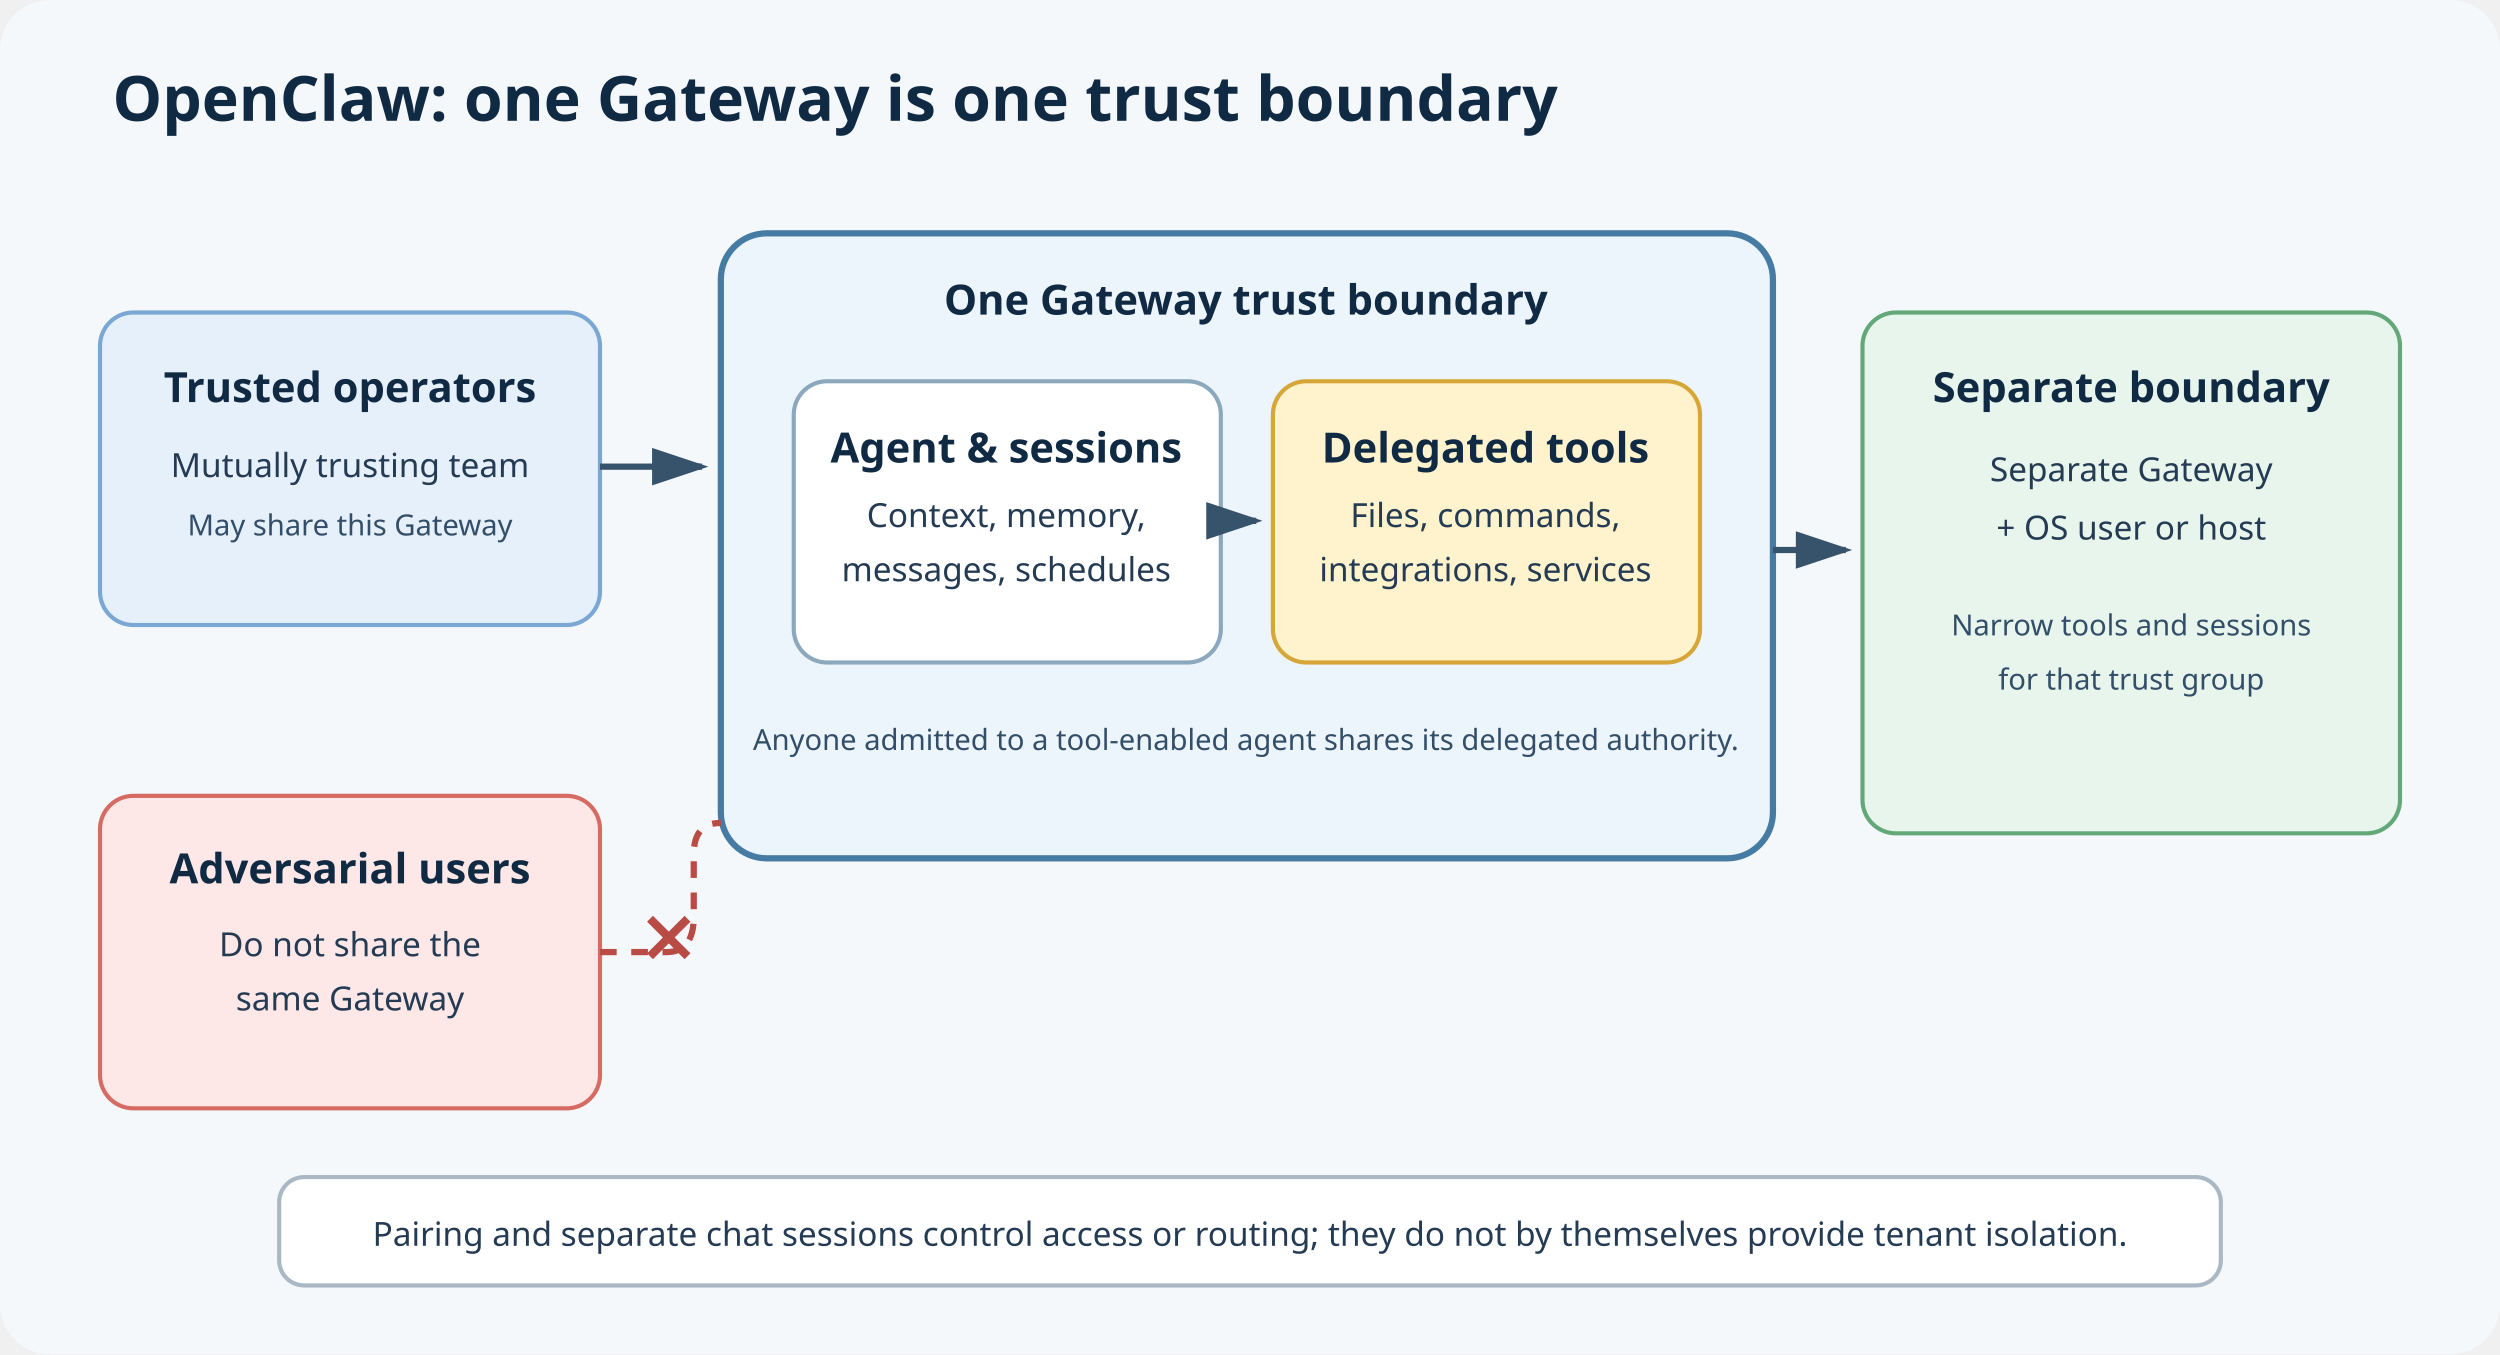
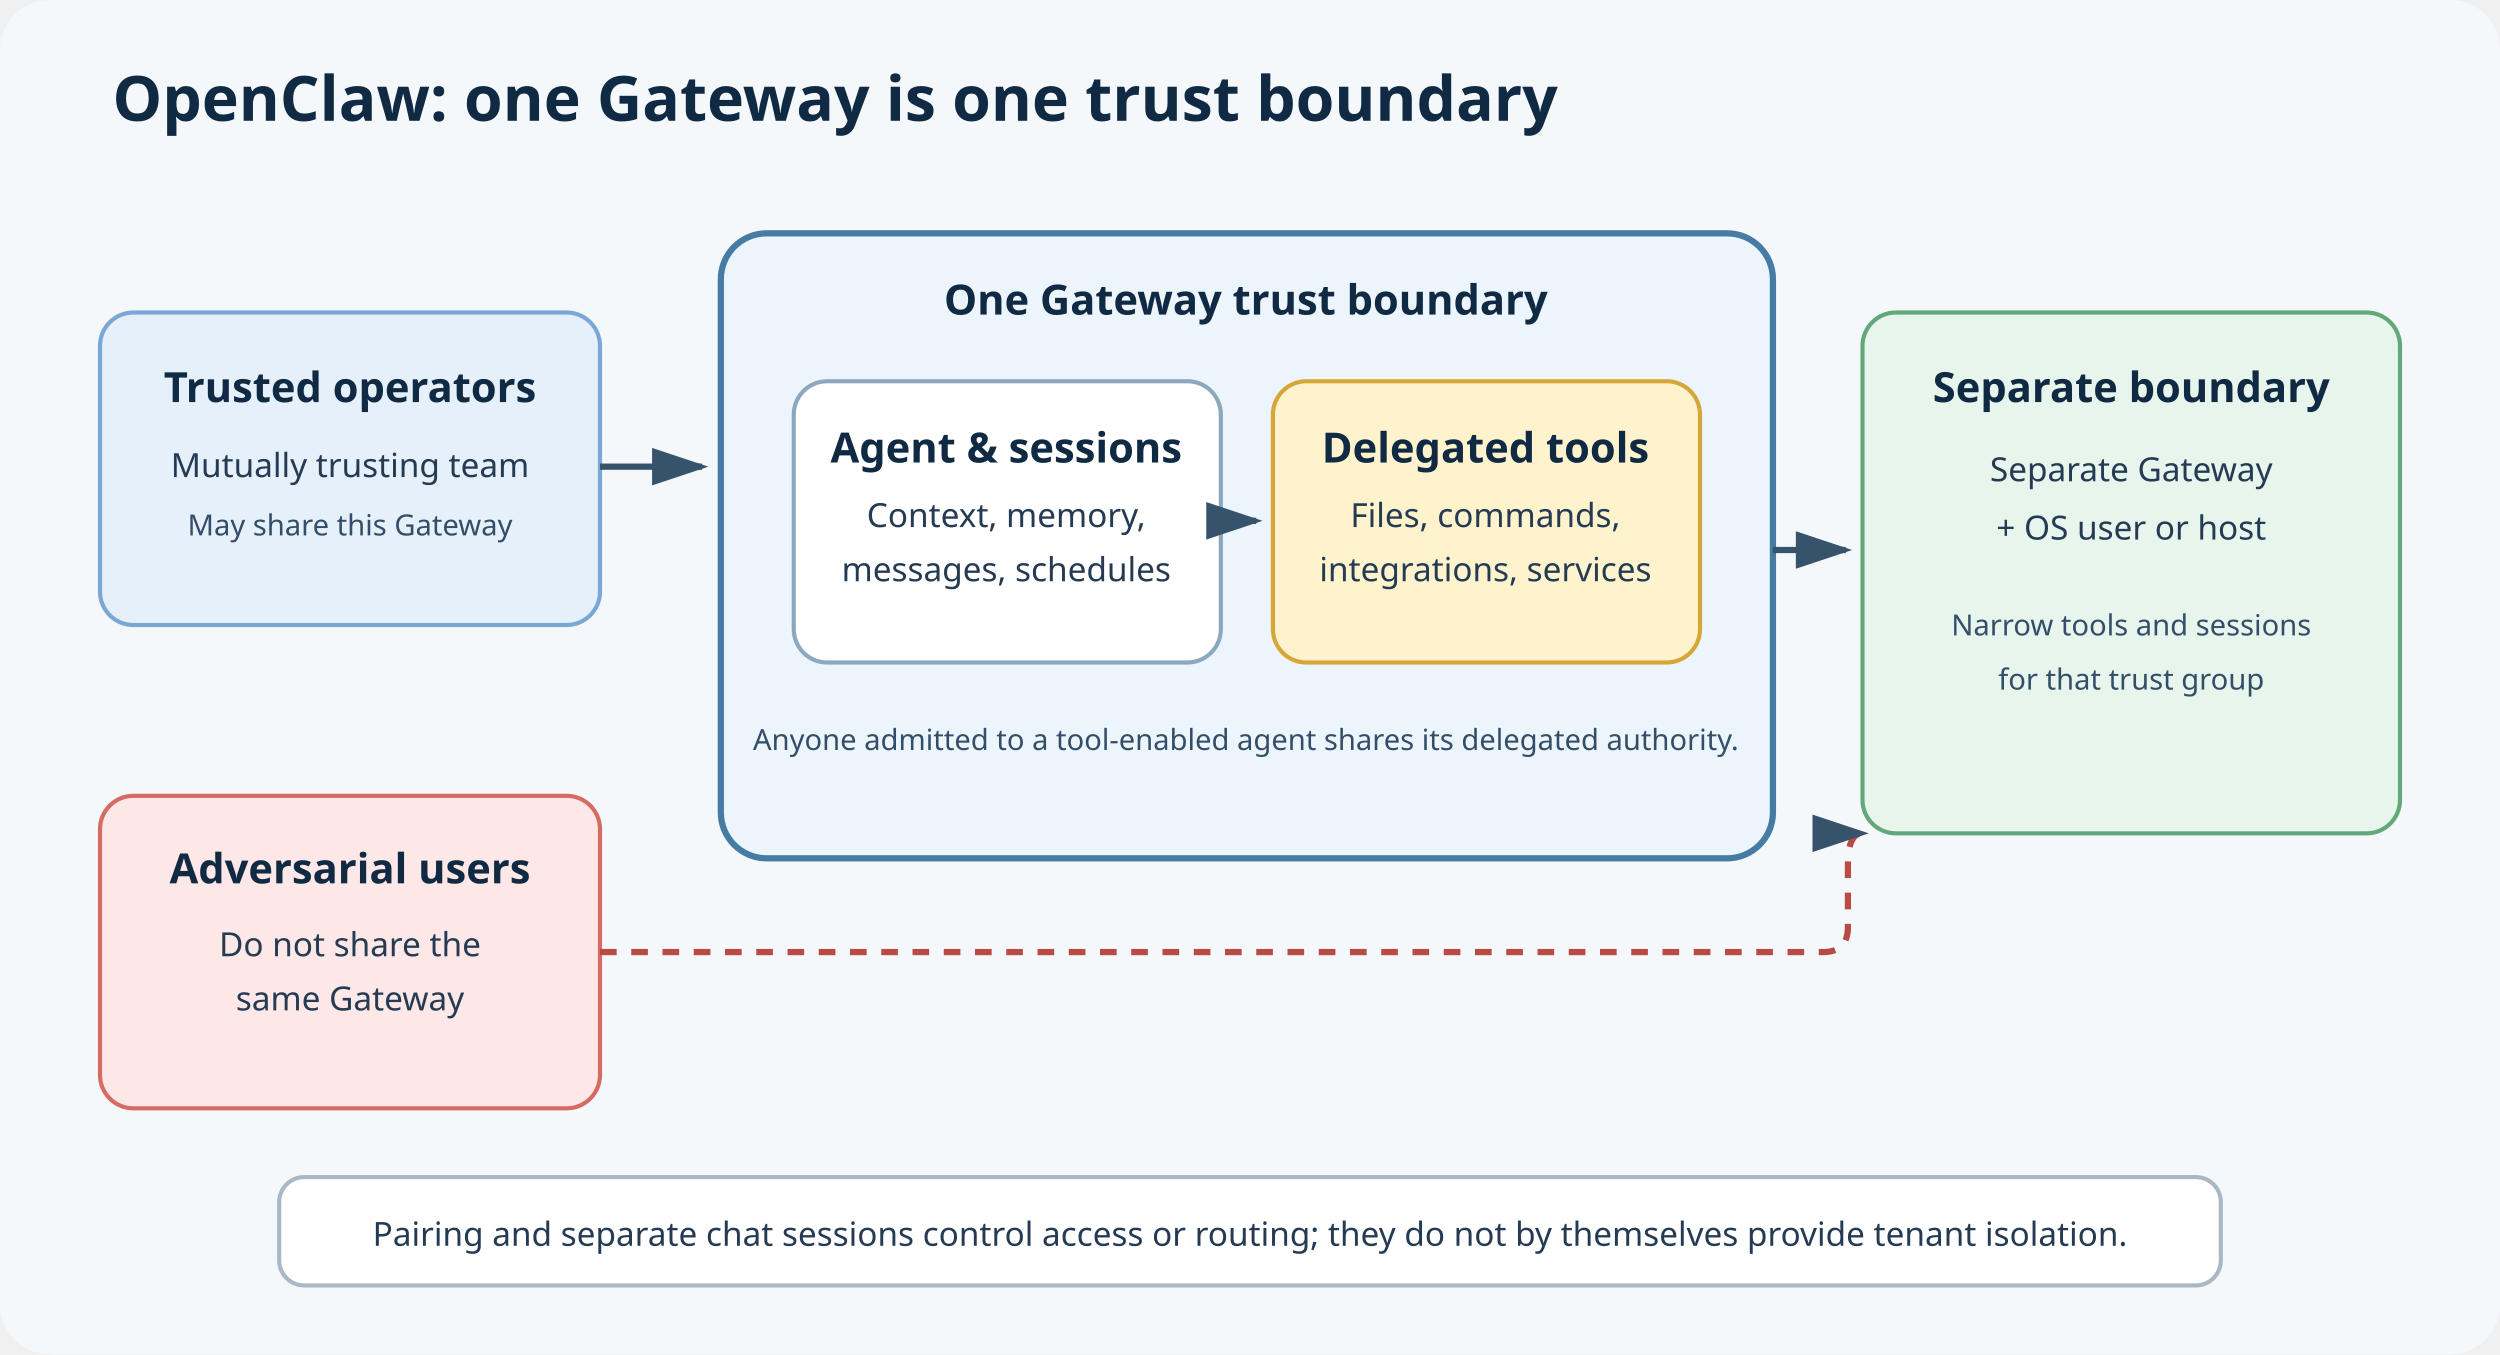
<svg xmlns="http://www.w3.org/2000/svg" width="1200" height="650" viewBox="0 0 1200 650" role="img" aria-labelledby="title desc">
  <defs>
    <marker id="arrow" markerWidth="10" markerHeight="10" refX="8" refY="3" orient="auto">
      <path d="M0,0 L0,6 L9,3 z" fill="#36536b" />
    </marker>
    <style>
      .title{font:700 30px system-ui,sans-serif;fill:#102a43}
      .label{font:700 20px system-ui,sans-serif;fill:#102a43}
      .body{font:16px system-ui,sans-serif;fill:#243b53}
      .small{font:14px system-ui,sans-serif;fill:#334e68}
      .box{rx:16;stroke-width:2}
      .arrow{stroke:#36536b;stroke-width:3;fill:none;marker-end:url(#arrow)}
    </style>
  </defs>
  <rect width="1200" height="650" rx="24" fill="#f5f8fb" />
  <text x="54" y="58" class="title">OpenClaw: one Gateway is one trust boundary</text>
  <rect x="48" y="150" width="240" height="150" class="box" fill="#e6f0fa" stroke="#7aa7d3" />
  <text x="168" y="193" text-anchor="middle" class="label">Trusted operators</text>
  <text x="168" y="229" text-anchor="middle" class="body">Mutually trusting team</text>
  <text x="168" y="257" text-anchor="middle" class="small">May share this Gateway</text>
  <rect x="346" y="112" width="505" height="300" rx="22" fill="#edf5fc" stroke="#467ba3" stroke-width="3" />
  <text x="598" y="151" text-anchor="middle" class="label">One Gateway trust boundary</text>
  <rect x="381" y="183" width="205" height="135" class="box" fill="#ffffff" stroke="#8ca8bd" />
  <text x="483" y="222" text-anchor="middle" class="label">Agent &amp; sessions</text>
  <text x="483" y="253" text-anchor="middle" class="body">Context, memory,</text>
  <text x="483" y="279" text-anchor="middle" class="body">messages, schedules</text>
  <rect x="611" y="183" width="205" height="135" class="box" fill="#fff3cd" stroke="#d6a638" />
  <text x="713" y="222" text-anchor="middle" class="label">Delegated tools</text>
  <text x="713" y="253" text-anchor="middle" class="body">Files, commands,</text>
  <text x="713" y="279" text-anchor="middle" class="body">integrations, services</text>
  <path d="M586 250 H603" class="arrow" />
  <text x="598" y="360" text-anchor="middle" class="small">Anyone admitted to a tool-enabled agent shares its delegated authority.</text>
  <path d="M288 224 H337" class="arrow" />
  <rect x="48" y="382" width="240" height="150" class="box" fill="#fde8e7" stroke="#d66b63" />
  <text x="168" y="424" text-anchor="middle" class="label">Adversarial users</text>
  <text x="168" y="459" text-anchor="middle" class="body">Do not share the</text>
  <text x="168" y="485" text-anchor="middle" class="body">same Gateway</text>
-   <path d="M288 457 H320 Q333 457 333 440 V410 Q333 395 346 395" stroke="#b94b45" stroke-width="3" stroke-dasharray="8 7" fill="none" />
-   <path d="M312 441 l18 18 M330 441 l-18 18" stroke="#b94b45" stroke-width="4" />
+   <path d="M288 457 H875 Q887 457 887 445 V415 Q887 400 894 400" stroke="#b94b45" stroke-width="3" stroke-dasharray="8 7" fill="none" marker-end="url(#arrow)" />
  <rect x="894" y="150" width="258" height="250" class="box" fill="#e7f5ec" stroke="#62a878" />
  <text x="1023" y="193" text-anchor="middle" class="label">Separate boundary</text>
  <text x="1023" y="231" text-anchor="middle" class="body">Separate Gateway</text>
  <text x="1023" y="259" text-anchor="middle" class="body">+ OS user or host</text>
  <text x="1023" y="305" text-anchor="middle" class="small">Narrow tools and sessions</text>
  <text x="1023" y="331" text-anchor="middle" class="small">for that trust group</text>
  <path d="M851 264 H886" class="arrow" />
  <rect x="134" y="565" width="932" height="52" rx="12" fill="#fff" stroke="#aab8c5" stroke-width="2" />
  <text x="600" y="598" text-anchor="middle" class="body">Pairing and separate chat sessions control access or routing; they do not by themselves provide tenant isolation.</text>
</svg>
